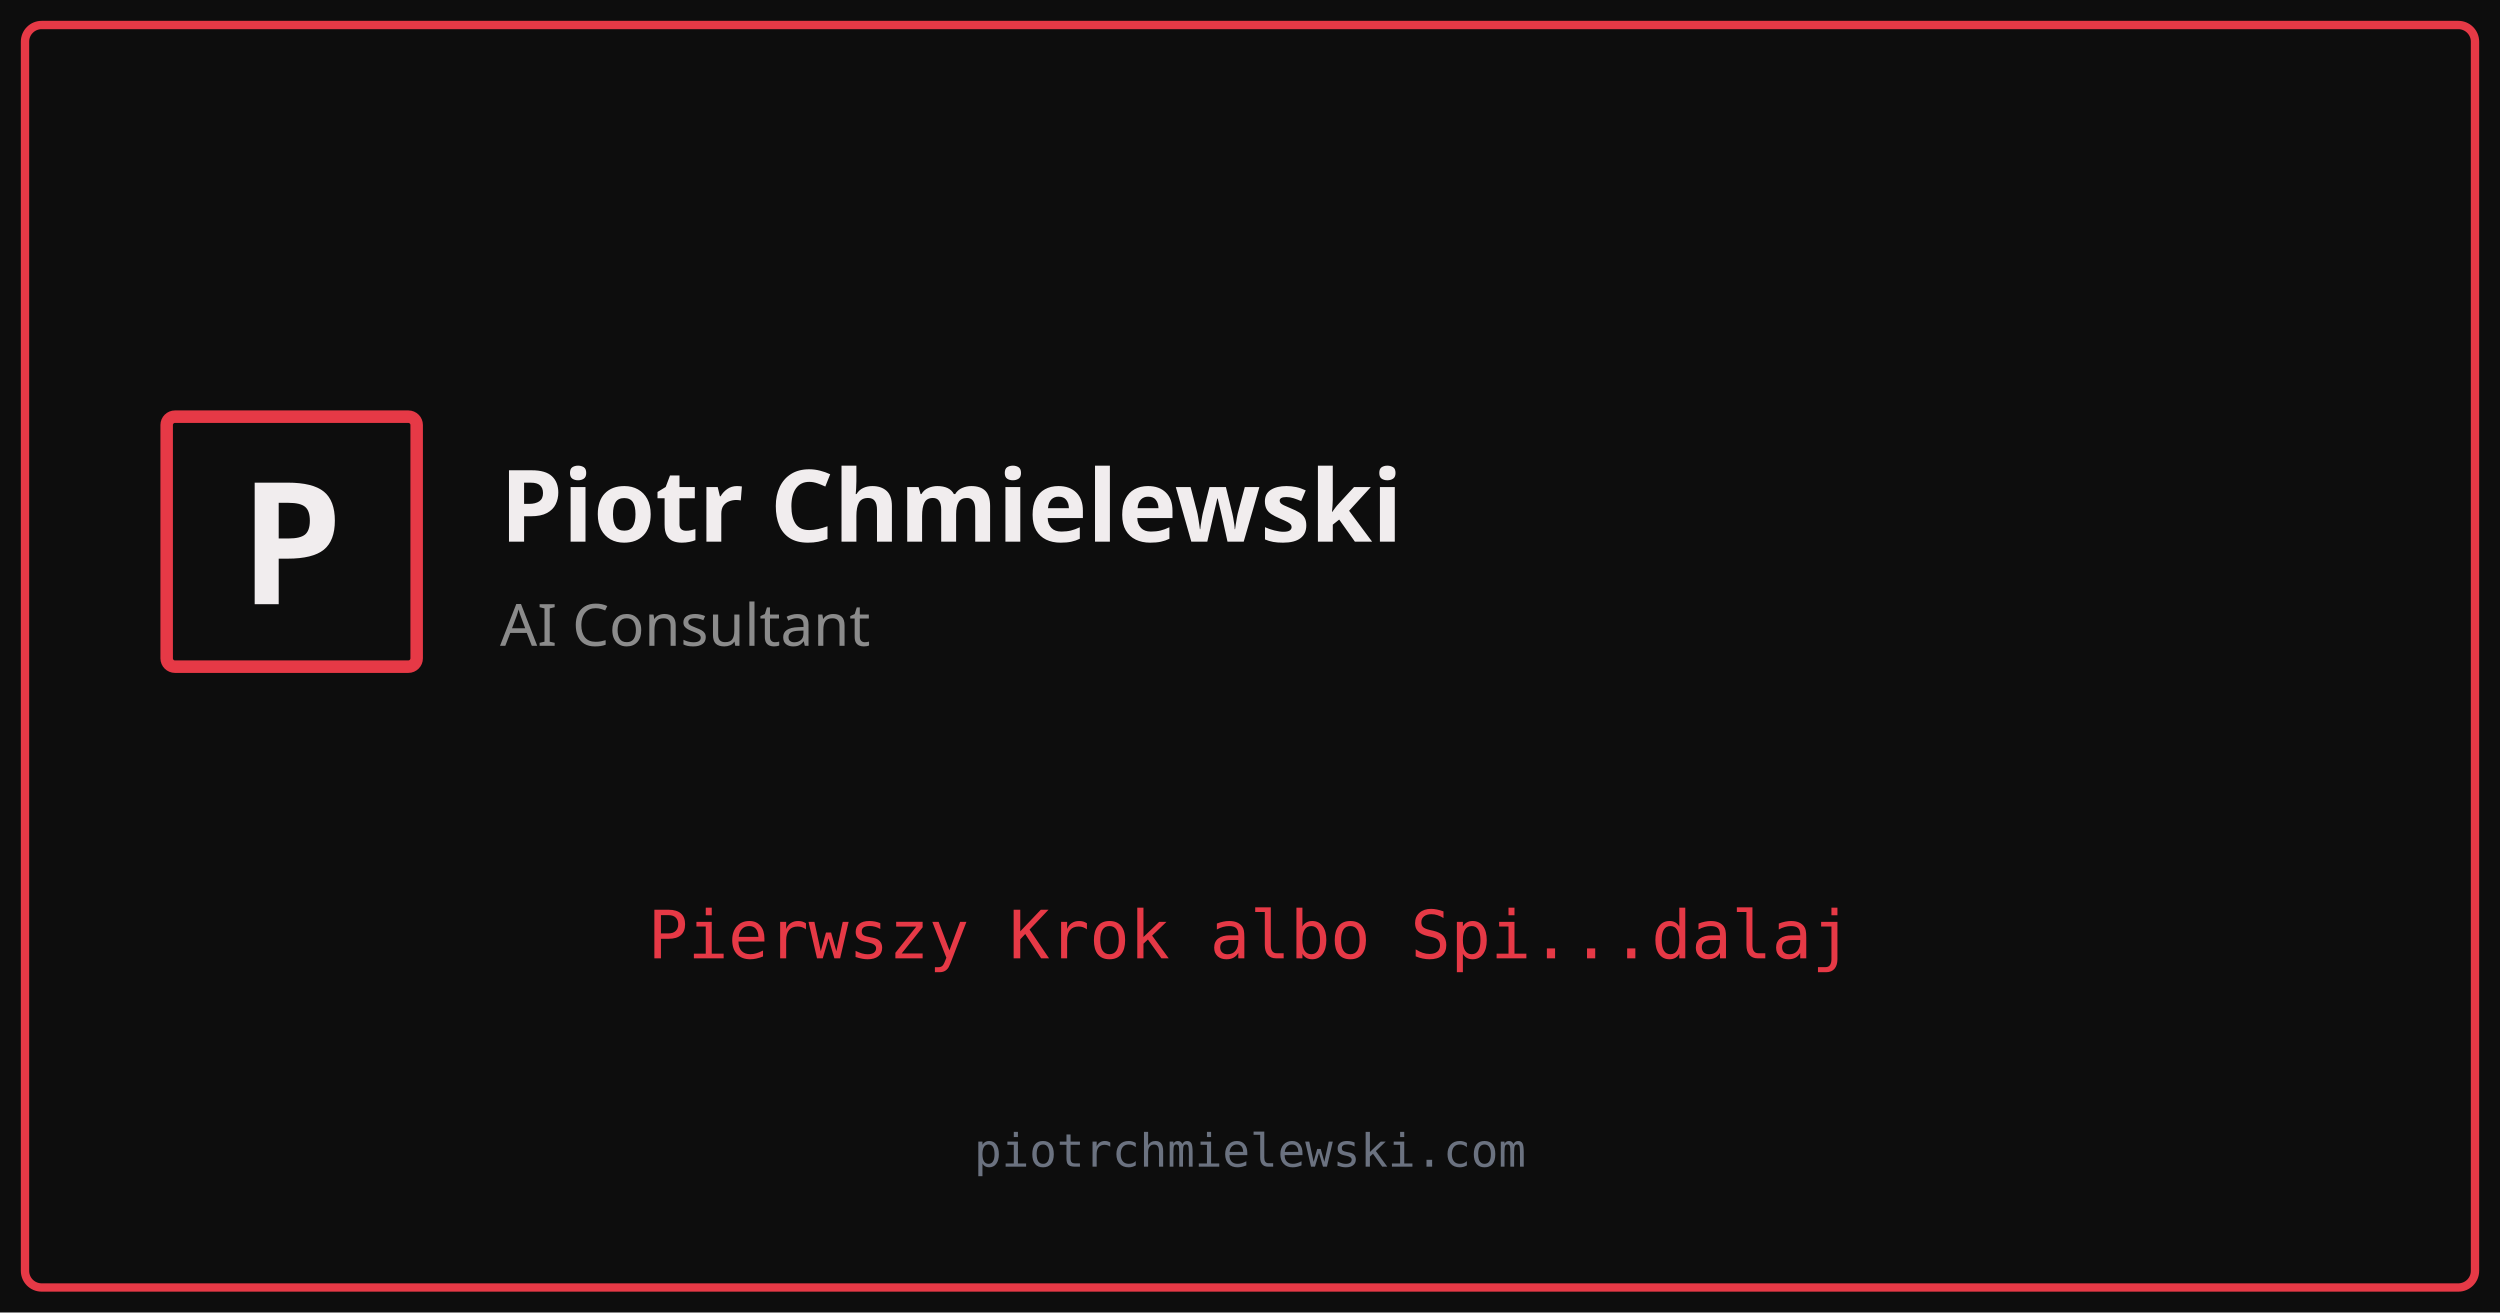
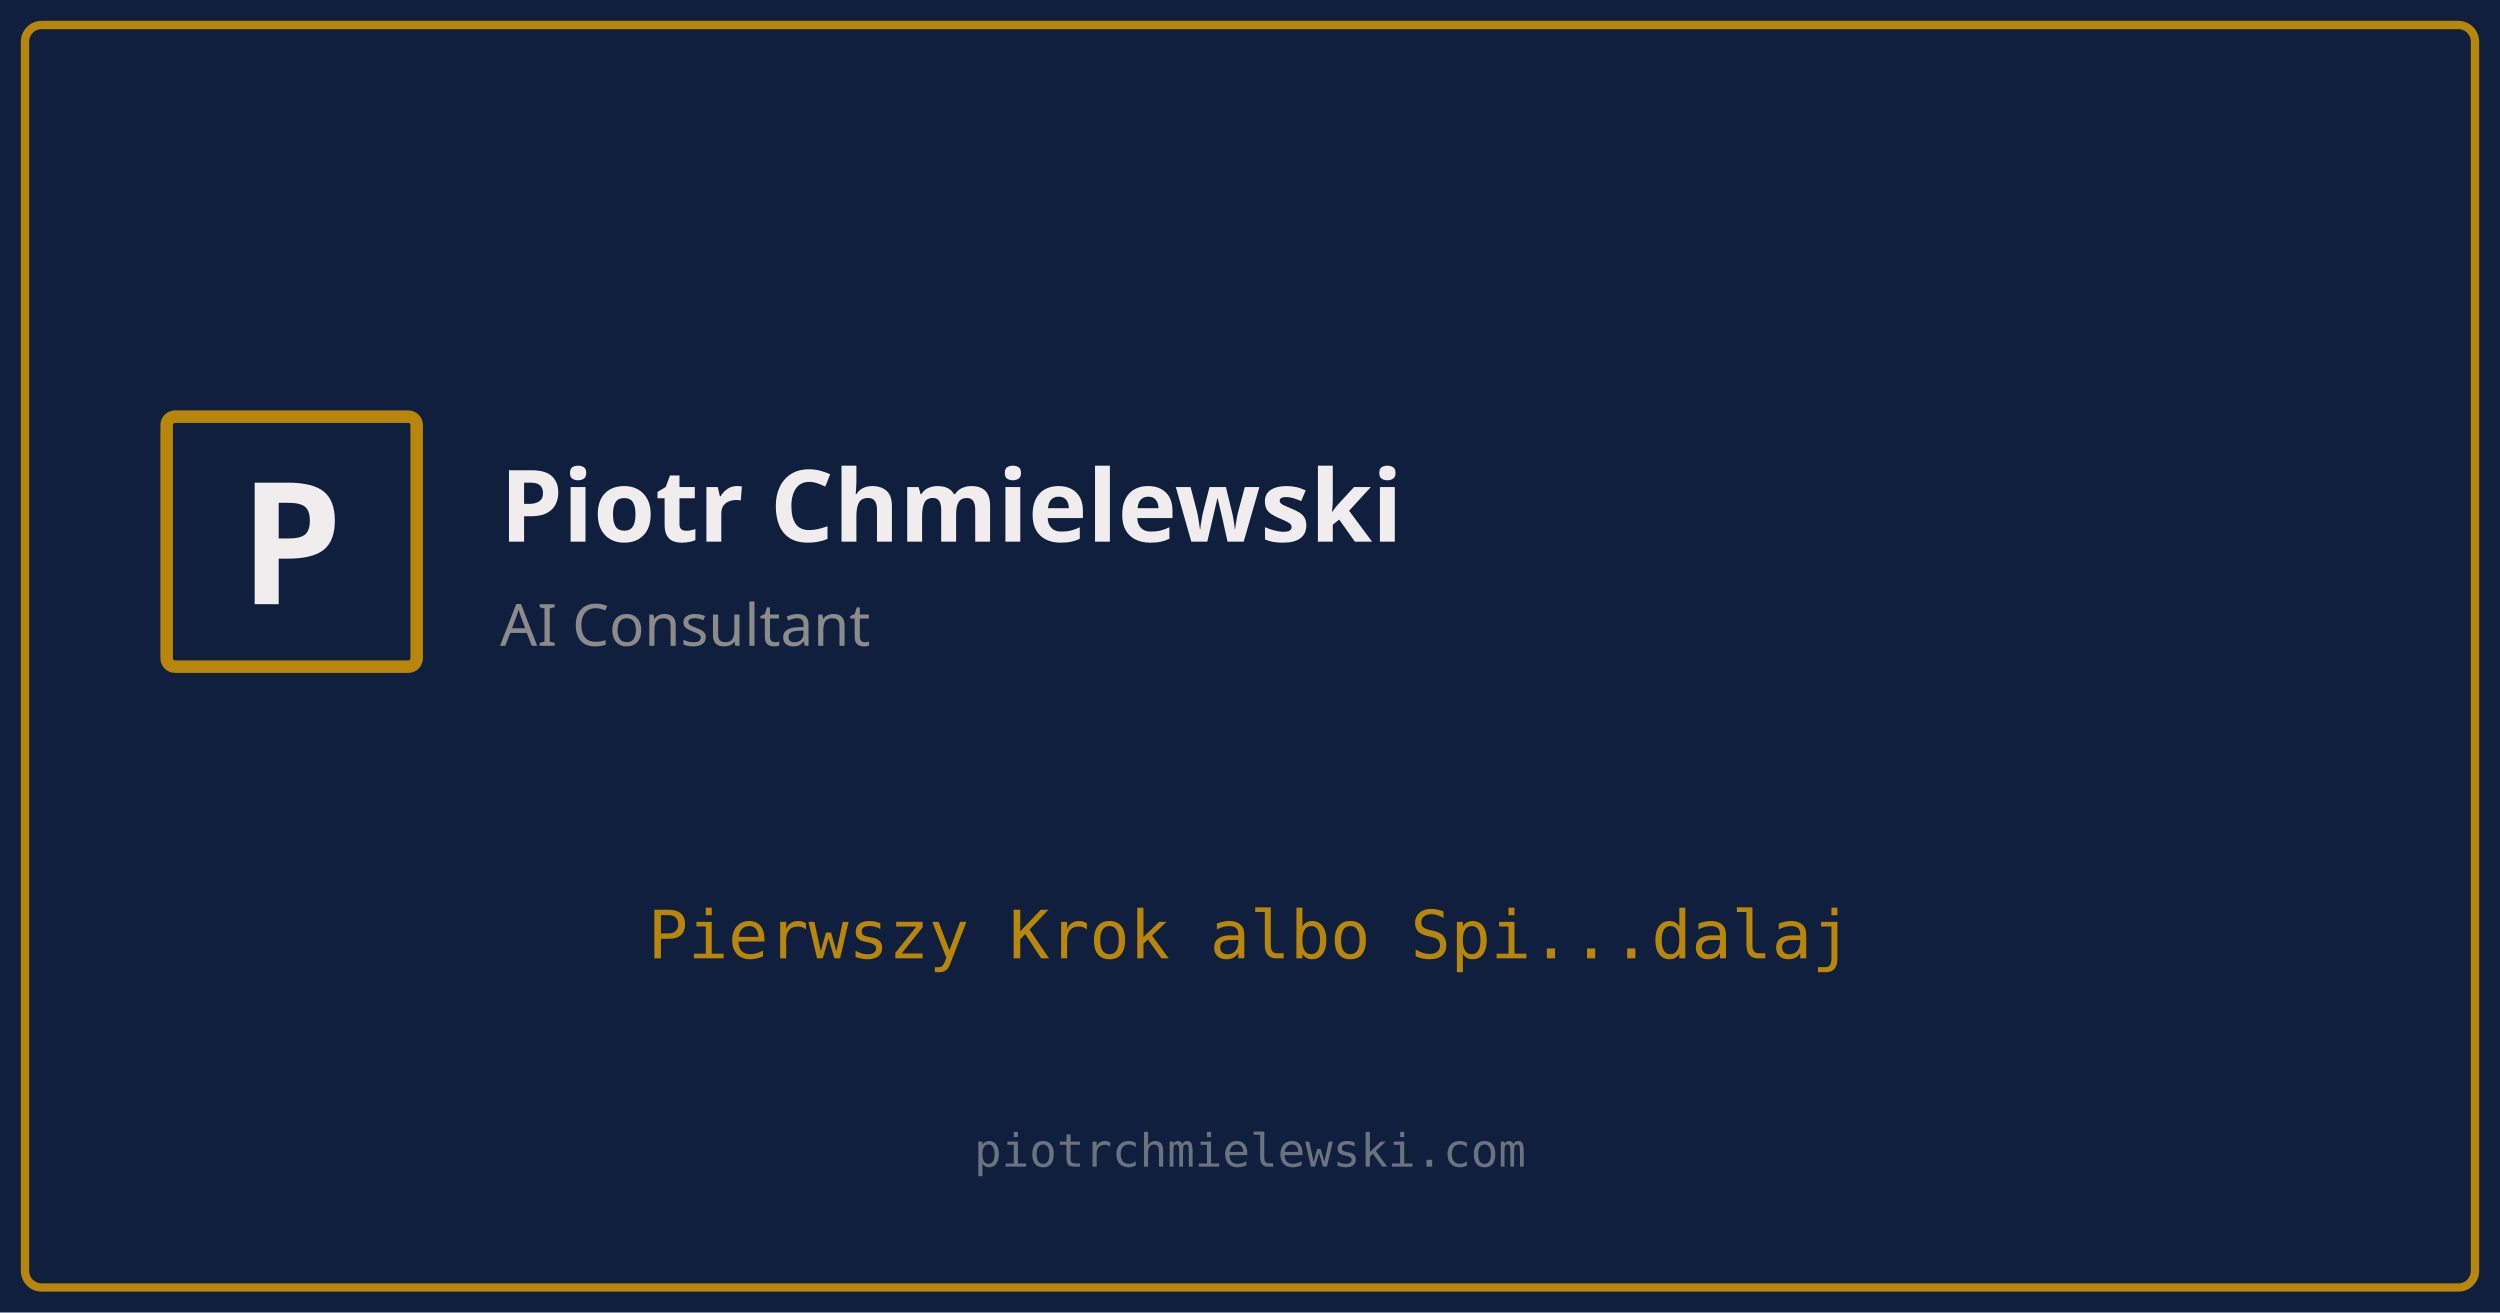
<svg xmlns="http://www.w3.org/2000/svg" viewBox="0 0 1200 630" width="1200" height="630">
-   <rect width="1200" height="630" fill="#0D0D0D" />
-   <rect x="12" y="12" width="1176" height="606" fill="none" stroke="#E63946" stroke-width="4" rx="8" />
-   <rect x="80" y="200" width="120" height="120" fill="none" stroke="#E63946" stroke-width="6" rx="4" />
+   <rect width="1200" height="630" fill="#0F1F3D" />
+   <rect x="12" y="12" width="1176" height="606" fill="none" stroke="#B8860B" stroke-width="4" rx="8" />
+   <rect x="80" y="200" width="120" height="120" fill="none" stroke="#B8860B" stroke-width="6" rx="4" />
  <text x="140" y="290" font-family="monospace" font-size="80" font-weight="bold" fill="#F1EDEE" text-anchor="middle">P</text>
  <text x="240" y="260" font-family="sans-serif" font-size="48" font-weight="700" fill="#F1EDEE">Piotr Chmielewski</text>
  <text x="240" y="310" font-family="sans-serif" font-size="28" fill="#8B8B8B">AI Consultant</text>
-   <text x="600" y="460" font-family="monospace" font-size="32" fill="#E63946" text-anchor="middle">Pierwszy Krok albo Spi...dalaj</text>
+   <text x="600" y="460" font-family="monospace" font-size="32" fill="#B8860B" text-anchor="middle">Pierwszy Krok albo Spi...dalaj</text>
  <text x="600" y="560" font-family="monospace" font-size="22" fill="#6B7280" text-anchor="middle">piotrchmielewski.com</text>
</svg>
